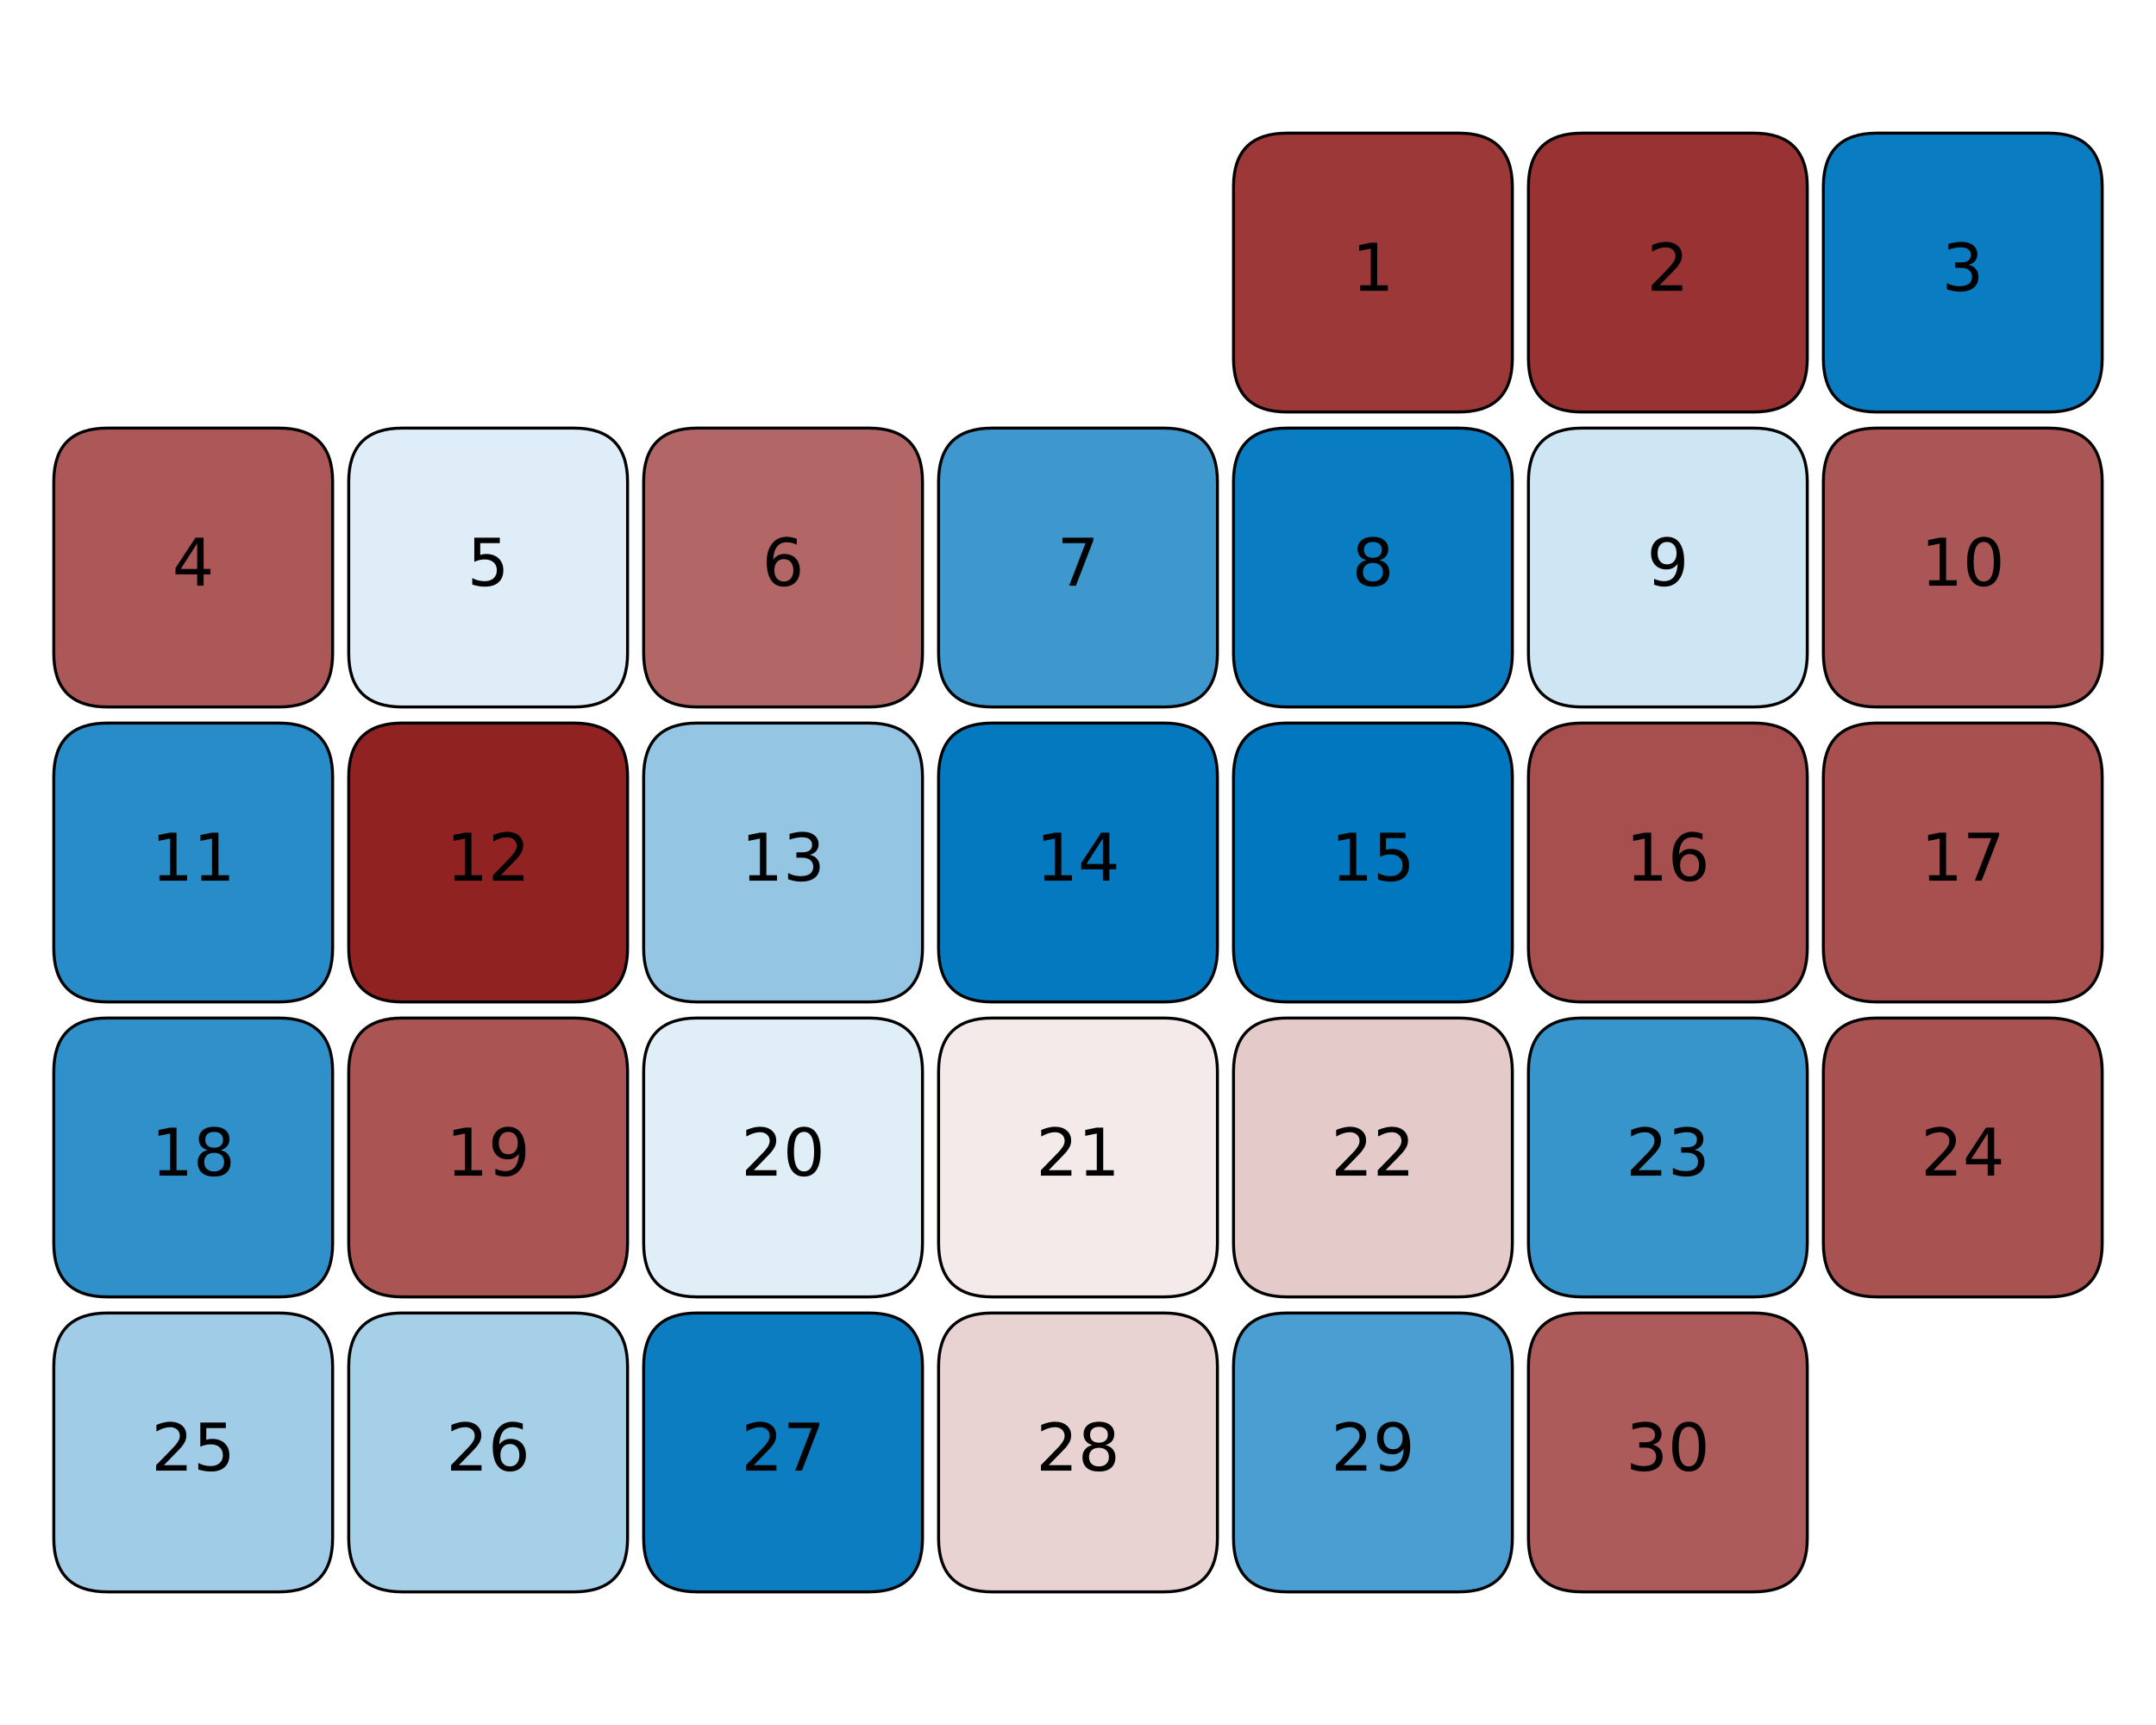
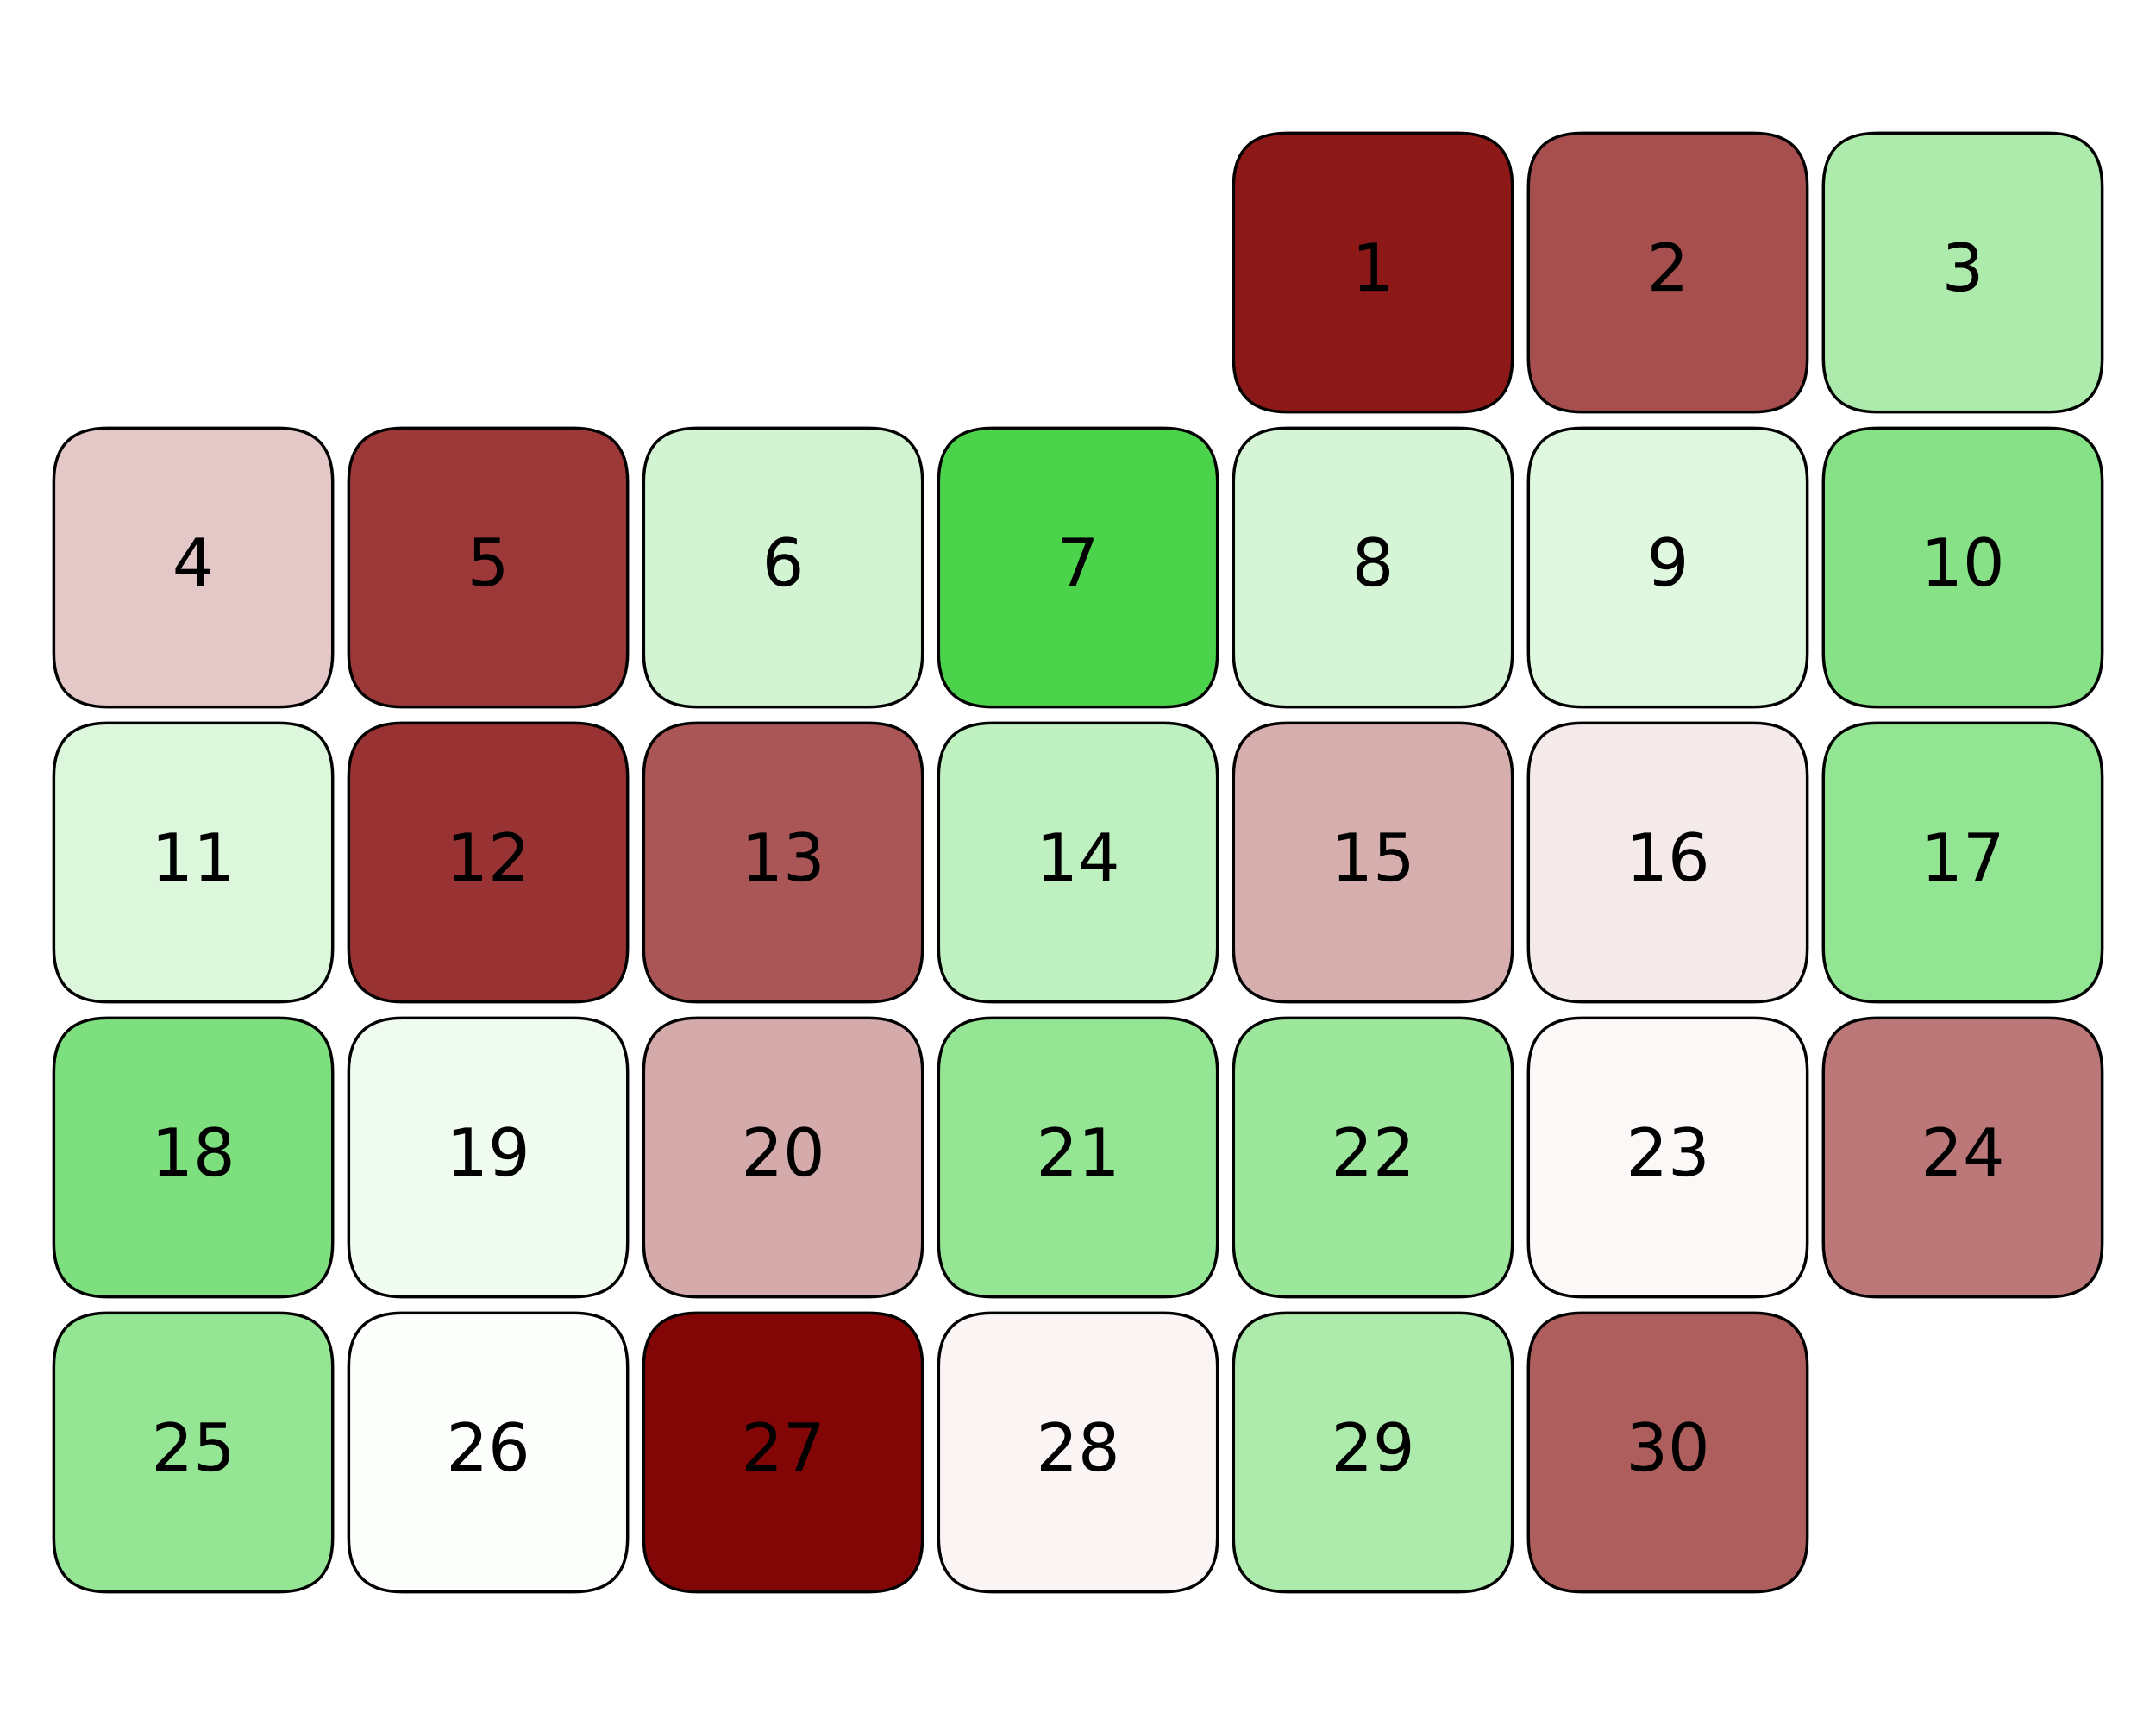
<svg xmlns="http://www.w3.org/2000/svg" xmlns:xlink="http://www.w3.org/1999/xlink" width="720pt" height="576pt" viewBox="0 0 720 576" version="1.1">
  <defs>
    <style type="text/css">*{stroke-linejoin: round; stroke-linecap: butt}</style>
  </defs>
  <g id="figure_1">
    <g id="patch_1">
      <path d="M 0 576  L 720 576  L 720 0  L 0 0  z " style="fill: #ffffff" />
    </g>
    <g id="axes_1">
      <g id="patch_2">
-         <path d="M 429.84 44.455  L 487.145 44.455  Q 505.052 44.455 505.052 62.363  L 505.052 119.668  Q 505.052 137.575 487.145 137.575  L 429.84 137.575  Q 411.932 137.575 411.932 119.668  L 411.932 62.363  Q 411.932 44.455 429.84 44.455  z " clip-path="url(#p3d28f62790)" style="fill: #9c3838; stroke: #000000; stroke-linejoin: miter" />
+         <path d="M 429.84 44.455  L 487.145 44.455  Q 505.052 44.455 505.052 62.363  L 505.052 119.668  Q 505.052 137.575 487.145 137.575  L 429.84 137.575  Q 411.932 137.575 411.932 119.668  L 411.932 62.363  Q 411.932 44.455 429.84 44.455  z " clip-path="url(#p6ce3f71c9a)" style="fill: #8c1818; stroke: #000000; stroke-linejoin: miter" />
      </g>
      <g id="patch_3">
-         <path d="M 528.332 44.455  L 585.637 44.455  Q 603.545 44.455 603.545 62.363  L 603.545 119.668  Q 603.545 137.575 585.637 137.575  L 528.332 137.575  Q 510.425 137.575 510.425 119.668  L 510.425 62.363  Q 510.425 44.455 528.332 44.455  z " clip-path="url(#p3d28f62790)" style="fill: #993232; stroke: #000000; stroke-linejoin: miter" />
+         <path d="M 528.332 44.455  L 585.637 44.455  Q 603.545 44.455 603.545 62.363  L 603.545 119.668  Q 603.545 137.575 585.637 137.575  L 528.332 137.575  Q 510.425 137.575 510.425 119.668  L 510.425 62.363  Q 510.425 44.455 528.332 44.455  z " clip-path="url(#p6ce3f71c9a)" style="fill: #a74e4e; stroke: #000000; stroke-linejoin: miter" />
      </g>
      <g id="patch_4">
-         <path d="M 626.825 44.455  L 684.129 44.455  Q 702.037 44.455 702.037 62.363  L 702.037 119.668  Q 702.037 137.575 684.129 137.575  L 626.825 137.575  Q 608.917 137.575 608.917 119.668  L 608.917 62.363  Q 608.917 44.455 626.825 44.455  z " clip-path="url(#p3d28f62790)" style="fill: #0a7cc1; stroke: #000000; stroke-linejoin: miter" />
+         <path d="M 626.825 44.455  L 684.129 44.455  Q 702.037 44.455 702.037 62.363  L 702.037 119.668  Q 702.037 137.575 684.129 137.575  L 626.825 137.575  Q 608.917 137.575 608.917 119.668  L 608.917 62.363  Q 608.917 44.455 626.825 44.455  z " clip-path="url(#p6ce3f71c9a)" style="fill: #acebac; stroke: #000000; stroke-linejoin: miter" />
      </g>
      <g id="patch_5">
-         <path d="M 35.871 142.948  L 93.175 142.948  Q 111.083 142.948 111.083 160.855  L 111.083 218.16  Q 111.083 236.068 93.175 236.068  L 35.871 236.068  Q 17.963 236.068 17.963 218.16  L 17.963 160.855  Q 17.963 142.948 35.871 142.948  z " clip-path="url(#p3d28f62790)" style="fill: #ac5858; stroke: #000000; stroke-linejoin: miter" />
+         <path d="M 35.871 142.948  L 93.175 142.948  Q 111.083 142.948 111.083 160.855  L 111.083 218.16  Q 111.083 236.068 93.175 236.068  L 35.871 236.068  Q 17.963 236.068 17.963 218.16  L 17.963 160.855  Q 17.963 142.948 35.871 142.948  z " clip-path="url(#p6ce3f71c9a)" style="fill: #e4c8c8; stroke: #000000; stroke-linejoin: miter" />
      </g>
      <g id="patch_6">
-         <path d="M 134.363 142.948  L 191.668 142.948  Q 209.575 142.948 209.575 160.855  L 209.575 218.16  Q 209.575 236.068 191.668 236.068  L 134.363 236.068  Q 116.455 236.068 116.455 218.16  L 116.455 160.855  Q 116.455 142.948 134.363 142.948  z " clip-path="url(#p3d28f62790)" style="fill: #deedf7; stroke: #000000; stroke-linejoin: miter" />
+         <path d="M 134.363 142.948  L 191.668 142.948  Q 209.575 142.948 209.575 160.855  L 209.575 218.16  Q 209.575 236.068 191.668 236.068  L 134.363 236.068  Q 116.455 236.068 116.455 218.16  L 116.455 160.855  Q 116.455 142.948 134.363 142.948  z " clip-path="url(#p6ce3f71c9a)" style="fill: #9c3838; stroke: #000000; stroke-linejoin: miter" />
      </g>
      <g id="patch_7">
-         <path d="M 232.855 142.948  L 290.16 142.948  Q 308.068 142.948 308.068 160.855  L 308.068 218.16  Q 308.068 236.068 290.16 236.068  L 232.855 236.068  Q 214.948 236.068 214.948 218.16  L 214.948 160.855  Q 214.948 142.948 232.855 142.948  z " clip-path="url(#p3d28f62790)" style="fill: #b36666; stroke: #000000; stroke-linejoin: miter" />
+         <path d="M 232.855 142.948  L 290.16 142.948  Q 308.068 142.948 308.068 160.855  L 308.068 218.16  Q 308.068 236.068 290.16 236.068  L 232.855 236.068  Q 214.948 236.068 214.948 218.16  L 214.948 160.855  Q 214.948 142.948 232.855 142.948  z " clip-path="url(#p6ce3f71c9a)" style="fill: #d3f4d3; stroke: #000000; stroke-linejoin: miter" />
      </g>
      <g id="patch_8">
-         <path d="M 331.348 142.948  L 388.652 142.948  Q 406.56 142.948 406.56 160.855  L 406.56 218.16  Q 406.56 236.068 388.652 236.068  L 331.348 236.068  Q 313.44 236.068 313.44 218.16  L 313.44 160.855  Q 313.44 142.948 331.348 142.948  z " clip-path="url(#p3d28f62790)" style="fill: #3e98ce; stroke: #000000; stroke-linejoin: miter" />
+         <path d="M 331.348 142.948  L 388.652 142.948  Q 406.56 142.948 406.56 160.855  L 406.56 218.16  Q 406.56 236.068 388.652 236.068  L 331.348 236.068  Q 313.44 236.068 313.44 218.16  L 313.44 160.855  Q 313.44 142.948 331.348 142.948  z " clip-path="url(#p6ce3f71c9a)" style="fill: #4cd34c; stroke: #000000; stroke-linejoin: miter" />
      </g>
      <g id="patch_9">
-         <path d="M 429.84 142.948  L 487.145 142.948  Q 505.052 142.948 505.052 160.855  L 505.052 218.16  Q 505.052 236.068 487.145 236.068  L 429.84 236.068  Q 411.932 236.068 411.932 218.16  L 411.932 160.855  Q 411.932 142.948 429.84 142.948  z " clip-path="url(#p3d28f62790)" style="fill: #0a7cc1; stroke: #000000; stroke-linejoin: miter" />
+         <path d="M 429.84 142.948  L 487.145 142.948  Q 505.052 142.948 505.052 160.855  L 505.052 218.16  Q 505.052 236.068 487.145 236.068  L 429.84 236.068  Q 411.932 236.068 411.932 218.16  L 411.932 160.855  Q 411.932 142.948 429.84 142.948  z " clip-path="url(#p6ce3f71c9a)" style="fill: #d6f5d6; stroke: #000000; stroke-linejoin: miter" />
      </g>
      <g id="patch_10">
-         <path d="M 528.332 142.948  L 585.637 142.948  Q 603.545 142.948 603.545 160.855  L 603.545 218.16  Q 603.545 236.068 585.637 236.068  L 528.332 236.068  Q 510.425 236.068 510.425 218.16  L 510.425 160.855  Q 510.425 142.948 528.332 142.948  z " clip-path="url(#p3d28f62790)" style="fill: #cee5f3; stroke: #000000; stroke-linejoin: miter" />
+         <path d="M 528.332 142.948  L 585.637 142.948  Q 603.545 142.948 603.545 160.855  L 603.545 218.16  Q 603.545 236.068 585.637 236.068  L 528.332 236.068  Q 510.425 236.068 510.425 218.16  L 510.425 160.855  Q 510.425 142.948 528.332 142.948  z " clip-path="url(#p6ce3f71c9a)" style="fill: #def7de; stroke: #000000; stroke-linejoin: miter" />
      </g>
      <g id="patch_11">
-         <path d="M 626.825 142.948  L 684.129 142.948  Q 702.037 142.948 702.037 160.855  L 702.037 218.16  Q 702.037 236.068 684.129 236.068  L 626.825 236.068  Q 608.917 236.068 608.917 218.16  L 608.917 160.855  Q 608.917 142.948 626.825 142.948  z " clip-path="url(#p3d28f62790)" style="fill: #ab5656; stroke: #000000; stroke-linejoin: miter" />
+         <path d="M 626.825 142.948  L 684.129 142.948  Q 702.037 142.948 702.037 160.855  L 702.037 218.16  Q 702.037 236.068 684.129 236.068  L 626.825 236.068  Q 608.917 236.068 608.917 218.16  L 608.917 160.855  Q 608.917 142.948 626.825 142.948  z " clip-path="url(#p6ce3f71c9a)" style="fill: #87e287; stroke: #000000; stroke-linejoin: miter" />
      </g>
      <g id="patch_12">
-         <path d="M 35.871 241.44  L 93.175 241.44  Q 111.083 241.44 111.083 259.348  L 111.083 316.652  Q 111.083 334.56 93.175 334.56  L 35.871 334.56  Q 17.963 334.56 17.963 316.652  L 17.963 259.348  Q 17.963 241.44 35.871 241.44  z " clip-path="url(#p3d28f62790)" style="fill: #288cc8; stroke: #000000; stroke-linejoin: miter" />
+         <path d="M 35.871 241.44  L 93.175 241.44  Q 111.083 241.44 111.083 259.348  L 111.083 316.652  Q 111.083 334.56 93.175 334.56  L 35.871 334.56  Q 17.963 334.56 17.963 316.652  L 17.963 259.348  Q 17.963 241.44 35.871 241.44  z " clip-path="url(#p6ce3f71c9a)" style="fill: #dcf7dc; stroke: #000000; stroke-linejoin: miter" />
      </g>
      <g id="patch_13">
-         <path d="M 134.363 241.44  L 191.668 241.44  Q 209.575 241.44 209.575 259.348  L 209.575 316.652  Q 209.575 334.56 191.668 334.56  L 134.363 334.56  Q 116.455 334.56 116.455 316.652  L 116.455 259.348  Q 116.455 241.44 134.363 241.44  z " clip-path="url(#p3d28f62790)" style="fill: #912222; stroke: #000000; stroke-linejoin: miter" />
+         <path d="M 134.363 241.44  L 191.668 241.44  Q 209.575 241.44 209.575 259.348  L 209.575 316.652  Q 209.575 334.56 191.668 334.56  L 134.363 334.56  Q 116.455 334.56 116.455 316.652  L 116.455 259.348  Q 116.455 241.44 134.363 241.44  z " clip-path="url(#p6ce3f71c9a)" style="fill: #993232; stroke: #000000; stroke-linejoin: miter" />
      </g>
      <g id="patch_14">
-         <path d="M 232.855 241.44  L 290.16 241.44  Q 308.068 241.44 308.068 259.348  L 308.068 316.652  Q 308.068 334.56 290.16 334.56  L 232.855 334.56  Q 214.948 334.56 214.948 316.652  L 214.948 259.348  Q 214.948 241.44 232.855 241.44  z " clip-path="url(#p3d28f62790)" style="fill: #94c6e4; stroke: #000000; stroke-linejoin: miter" />
+         <path d="M 232.855 241.44  L 290.16 241.44  Q 308.068 241.44 308.068 259.348  L 308.068 316.652  Q 308.068 334.56 290.16 334.56  L 232.855 334.56  Q 214.948 334.56 214.948 316.652  L 214.948 259.348  Q 214.948 241.44 232.855 241.44  z " clip-path="url(#p6ce3f71c9a)" style="fill: #ab5656; stroke: #000000; stroke-linejoin: miter" />
      </g>
      <g id="patch_15">
-         <path d="M 331.348 241.44  L 388.652 241.44  Q 406.56 241.44 406.56 259.348  L 406.56 316.652  Q 406.56 334.56 388.652 334.56  L 331.348 334.56  Q 313.44 334.56 313.44 316.652  L 313.44 259.348  Q 313.44 241.44 331.348 241.44  z " clip-path="url(#p3d28f62790)" style="fill: #0479bf; stroke: #000000; stroke-linejoin: miter" />
+         <path d="M 331.348 241.44  L 388.652 241.44  Q 406.56 241.44 406.56 259.348  L 406.56 316.652  Q 406.56 334.56 388.652 334.56  L 331.348 334.56  Q 313.44 334.56 313.44 316.652  L 313.44 259.348  Q 313.44 241.44 331.348 241.44  z " clip-path="url(#p6ce3f71c9a)" style="fill: #bff0bf; stroke: #000000; stroke-linejoin: miter" />
      </g>
      <g id="patch_16">
-         <path d="M 429.84 241.44  L 487.145 241.44  Q 505.052 241.44 505.052 259.348  L 505.052 316.652  Q 505.052 334.56 487.145 334.56  L 429.84 334.56  Q 411.932 334.56 411.932 316.652  L 411.932 259.348  Q 411.932 241.44 429.84 241.44  z " clip-path="url(#p3d28f62790)" style="fill: #0077be; stroke: #000000; stroke-linejoin: miter" />
+         <path d="M 429.84 241.44  L 487.145 241.44  Q 505.052 241.44 505.052 259.348  L 505.052 316.652  Q 505.052 334.56 487.145 334.56  L 429.84 334.56  Q 411.932 334.56 411.932 316.652  L 411.932 259.348  Q 411.932 241.44 429.84 241.44  z " clip-path="url(#p6ce3f71c9a)" style="fill: #d7aeae; stroke: #000000; stroke-linejoin: miter" />
      </g>
      <g id="patch_17">
-         <path d="M 528.332 241.44  L 585.637 241.44  Q 603.545 241.44 603.545 259.348  L 603.545 316.652  Q 603.545 334.56 585.637 334.56  L 528.332 334.56  Q 510.425 334.56 510.425 316.652  L 510.425 259.348  Q 510.425 241.44 528.332 241.44  z " clip-path="url(#p3d28f62790)" style="fill: #a74e4e; stroke: #000000; stroke-linejoin: miter" />
+         <path d="M 528.332 241.44  L 585.637 241.44  Q 603.545 241.44 603.545 259.348  L 603.545 316.652  Q 603.545 334.56 585.637 334.56  L 528.332 334.56  Q 510.425 334.56 510.425 316.652  L 510.425 259.348  Q 510.425 241.44 528.332 241.44  z " clip-path="url(#p6ce3f71c9a)" style="fill: #f5eaea; stroke: #000000; stroke-linejoin: miter" />
      </g>
      <g id="patch_18">
-         <path d="M 626.825 241.44  L 684.129 241.44  Q 702.037 241.44 702.037 259.348  L 702.037 316.652  Q 702.037 334.56 684.129 334.56  L 626.825 334.56  Q 608.917 334.56 608.917 316.652  L 608.917 259.348  Q 608.917 241.44 626.825 241.44  z " clip-path="url(#p3d28f62790)" style="fill: #a85050; stroke: #000000; stroke-linejoin: miter" />
+         <path d="M 626.825 241.44  L 684.129 241.44  Q 702.037 241.44 702.037 259.348  L 702.037 316.652  Q 702.037 334.56 684.129 334.56  L 626.825 334.56  Q 608.917 334.56 608.917 316.652  L 608.917 259.348  Q 608.917 241.44 626.825 241.44  z " clip-path="url(#p6ce3f71c9a)" style="fill: #92e592; stroke: #000000; stroke-linejoin: miter" />
      </g>
      <g id="patch_19">
-         <path d="M 35.871 339.932  L 93.175 339.932  Q 111.083 339.932 111.083 357.84  L 111.083 415.145  Q 111.083 433.052 93.175 433.052  L 35.871 433.052  Q 17.963 433.052 17.963 415.145  L 17.963 357.84  Q 17.963 339.932 35.871 339.932  z " clip-path="url(#p3d28f62790)" style="fill: #3091ca; stroke: #000000; stroke-linejoin: miter" />
+         <path d="M 35.871 339.932  L 93.175 339.932  Q 111.083 339.932 111.083 357.84  L 111.083 415.145  Q 111.083 433.052 93.175 433.052  L 35.871 433.052  Q 17.963 433.052 17.963 415.145  L 17.963 357.84  Q 17.963 339.932 35.871 339.932  z " clip-path="url(#p6ce3f71c9a)" style="fill: #7edf7e; stroke: #000000; stroke-linejoin: miter" />
      </g>
      <g id="patch_20">
-         <path d="M 134.363 339.932  L 191.668 339.932  Q 209.575 339.932 209.575 357.84  L 209.575 415.145  Q 209.575 433.052 191.668 433.052  L 134.363 433.052  Q 116.455 433.052 116.455 415.145  L 116.455 357.84  Q 116.455 339.932 134.363 339.932  z " clip-path="url(#p3d28f62790)" style="fill: #aa5454; stroke: #000000; stroke-linejoin: miter" />
+         <path d="M 134.363 339.932  L 191.668 339.932  Q 209.575 339.932 209.575 357.84  L 209.575 415.145  Q 209.575 433.052 191.668 433.052  L 134.363 433.052  Q 116.455 433.052 116.455 415.145  L 116.455 357.84  Q 116.455 339.932 134.363 339.932  z " clip-path="url(#p6ce3f71c9a)" style="fill: #f1fcf1; stroke: #000000; stroke-linejoin: miter" />
      </g>
      <g id="patch_21">
-         <path d="M 232.855 339.932  L 290.16 339.932  Q 308.068 339.932 308.068 357.84  L 308.068 415.145  Q 308.068 433.052 290.16 433.052  L 232.855 433.052  Q 214.948 433.052 214.948 415.145  L 214.948 357.84  Q 214.948 339.932 232.855 339.932  z " clip-path="url(#p3d28f62790)" style="fill: #e0eef7; stroke: #000000; stroke-linejoin: miter" />
+         <path d="M 232.855 339.932  L 290.16 339.932  Q 308.068 339.932 308.068 357.84  L 308.068 415.145  Q 308.068 433.052 290.16 433.052  L 232.855 433.052  Q 214.948 433.052 214.948 415.145  L 214.948 357.84  Q 214.948 339.932 232.855 339.932  z " clip-path="url(#p6ce3f71c9a)" style="fill: #d5aaaa; stroke: #000000; stroke-linejoin: miter" />
      </g>
      <g id="patch_22">
-         <path d="M 331.348 339.932  L 388.652 339.932  Q 406.56 339.932 406.56 357.84  L 406.56 415.145  Q 406.56 433.052 388.652 433.052  L 331.348 433.052  Q 313.44 433.052 313.44 415.145  L 313.44 357.84  Q 313.44 339.932 331.348 339.932  z " clip-path="url(#p3d28f62790)" style="fill: #f5eaea; stroke: #000000; stroke-linejoin: miter" />
+         <path d="M 331.348 339.932  L 388.652 339.932  Q 406.56 339.932 406.56 357.84  L 406.56 415.145  Q 406.56 433.052 388.652 433.052  L 331.348 433.052  Q 313.44 433.052 313.44 415.145  L 313.44 357.84  Q 313.44 339.932 331.348 339.932  z " clip-path="url(#p6ce3f71c9a)" style="fill: #94e594; stroke: #000000; stroke-linejoin: miter" />
      </g>
      <g id="patch_23">
-         <path d="M 429.84 339.932  L 487.145 339.932  Q 505.052 339.932 505.052 357.84  L 505.052 415.145  Q 505.052 433.052 487.145 433.052  L 429.84 433.052  Q 411.932 433.052 411.932 415.145  L 411.932 357.84  Q 411.932 339.932 429.84 339.932  z " clip-path="url(#p3d28f62790)" style="fill: #e5caca; stroke: #000000; stroke-linejoin: miter" />
+         <path d="M 429.84 339.932  L 487.145 339.932  Q 505.052 339.932 505.052 357.84  L 505.052 415.145  Q 505.052 433.052 487.145 433.052  L 429.84 433.052  Q 411.932 433.052 411.932 415.145  L 411.932 357.84  Q 411.932 339.932 429.84 339.932  z " clip-path="url(#p6ce3f71c9a)" style="fill: #9ce79c; stroke: #000000; stroke-linejoin: miter" />
      </g>
      <g id="patch_24">
-         <path d="M 528.332 339.932  L 585.637 339.932  Q 603.545 339.932 603.545 357.84  L 603.545 415.145  Q 603.545 433.052 585.637 433.052  L 528.332 433.052  Q 510.425 433.052 510.425 415.145  L 510.425 357.84  Q 510.425 339.932 528.332 339.932  z " clip-path="url(#p3d28f62790)" style="fill: #3895cc; stroke: #000000; stroke-linejoin: miter" />
+         <path d="M 528.332 339.932  L 585.637 339.932  Q 603.545 339.932 603.545 357.84  L 603.545 415.145  Q 603.545 433.052 585.637 433.052  L 528.332 433.052  Q 510.425 433.052 510.425 415.145  L 510.425 357.84  Q 510.425 339.932 528.332 339.932  z " clip-path="url(#p6ce3f71c9a)" style="fill: #fcf8f8; stroke: #000000; stroke-linejoin: miter" />
      </g>
      <g id="patch_25">
-         <path d="M 626.825 339.932  L 684.129 339.932  Q 702.037 339.932 702.037 357.84  L 702.037 415.145  Q 702.037 433.052 684.129 433.052  L 626.825 433.052  Q 608.917 433.052 608.917 415.145  L 608.917 357.84  Q 608.917 339.932 626.825 339.932  z " clip-path="url(#p3d28f62790)" style="fill: #a95252; stroke: #000000; stroke-linejoin: miter" />
+         <path d="M 626.825 339.932  L 684.129 339.932  Q 702.037 339.932 702.037 357.84  L 702.037 415.145  Q 702.037 433.052 684.129 433.052  L 626.825 433.052  Q 608.917 433.052 608.917 415.145  L 608.917 357.84  Q 608.917 339.932 626.825 339.932  z " clip-path="url(#p6ce3f71c9a)" style="fill: #bc7878; stroke: #000000; stroke-linejoin: miter" />
      </g>
      <g id="patch_26">
-         <path d="M 35.871 438.425  L 93.175 438.425  Q 111.083 438.425 111.083 456.332  L 111.083 513.637  Q 111.083 531.545 93.175 531.545  L 35.871 531.545  Q 17.963 531.545 17.963 513.637  L 17.963 456.332  Q 17.963 438.425 35.871 438.425  z " clip-path="url(#p3d28f62790)" style="fill: #a0cce7; stroke: #000000; stroke-linejoin: miter" />
+         <path d="M 35.871 438.425  L 93.175 438.425  Q 111.083 438.425 111.083 456.332  L 111.083 513.637  Q 111.083 531.545 93.175 531.545  L 35.871 531.545  Q 17.963 531.545 17.963 513.637  L 17.963 456.332  Q 17.963 438.425 35.871 438.425  z " clip-path="url(#p6ce3f71c9a)" style="fill: #94e594; stroke: #000000; stroke-linejoin: miter" />
      </g>
      <g id="patch_27">
-         <path d="M 134.363 438.425  L 191.668 438.425  Q 209.575 438.425 209.575 456.332  L 209.575 513.637  Q 209.575 531.545 191.668 531.545  L 134.363 531.545  Q 116.455 531.545 116.455 513.637  L 116.455 456.332  Q 116.455 438.425 134.363 438.425  z " clip-path="url(#p3d28f62790)" style="fill: #a6d0e8; stroke: #000000; stroke-linejoin: miter" />
+         <path d="M 134.363 438.425  L 191.668 438.425  Q 209.575 438.425 209.575 456.332  L 209.575 513.637  Q 209.575 531.545 191.668 531.545  L 134.363 531.545  Q 116.455 531.545 116.455 513.637  L 116.455 456.332  Q 116.455 438.425 134.363 438.425  z " clip-path="url(#p6ce3f71c9a)" style="fill: #fbfefb; stroke: #000000; stroke-linejoin: miter" />
      </g>
      <g id="patch_28">
-         <path d="M 232.855 438.425  L 290.16 438.425  Q 308.068 438.425 308.068 456.332  L 308.068 513.637  Q 308.068 531.545 290.16 531.545  L 232.855 531.545  Q 214.948 531.545 214.948 513.637  L 214.948 456.332  Q 214.948 438.425 232.855 438.425  z " clip-path="url(#p3d28f62790)" style="fill: #0c7dc1; stroke: #000000; stroke-linejoin: miter" />
+         <path d="M 232.855 438.425  L 290.16 438.425  Q 308.068 438.425 308.068 456.332  L 308.068 513.637  Q 308.068 531.545 290.16 531.545  L 232.855 531.545  Q 214.948 531.545 214.948 513.637  L 214.948 456.332  Q 214.948 438.425 232.855 438.425  z " clip-path="url(#p6ce3f71c9a)" style="fill: #830606; stroke: #000000; stroke-linejoin: miter" />
      </g>
      <g id="patch_29">
-         <path d="M 331.348 438.425  L 388.652 438.425  Q 406.56 438.425 406.56 456.332  L 406.56 513.637  Q 406.56 531.545 388.652 531.545  L 331.348 531.545  Q 313.44 531.545 313.44 513.637  L 313.44 456.332  Q 313.44 438.425 331.348 438.425  z " clip-path="url(#p3d28f62790)" style="fill: #e9d2d2; stroke: #000000; stroke-linejoin: miter" />
+         <path d="M 331.348 438.425  L 388.652 438.425  Q 406.56 438.425 406.56 456.332  L 406.56 513.637  Q 406.56 531.545 388.652 531.545  L 331.348 531.545  Q 313.44 531.545 313.44 513.637  L 313.44 456.332  Q 313.44 438.425 331.348 438.425  z " clip-path="url(#p6ce3f71c9a)" style="fill: #faf4f4; stroke: #000000; stroke-linejoin: miter" />
      </g>
      <g id="patch_30">
-         <path d="M 429.84 438.425  L 487.145 438.425  Q 505.052 438.425 505.052 456.332  L 505.052 513.637  Q 505.052 531.545 487.145 531.545  L 429.84 531.545  Q 411.932 531.545 411.932 513.637  L 411.932 456.332  Q 411.932 438.425 429.84 438.425  z " clip-path="url(#p3d28f62790)" style="fill: #4a9ed1; stroke: #000000; stroke-linejoin: miter" />
+         <path d="M 429.84 438.425  L 487.145 438.425  Q 505.052 438.425 505.052 456.332  L 505.052 513.637  Q 505.052 531.545 487.145 531.545  L 429.84 531.545  Q 411.932 531.545 411.932 513.637  L 411.932 456.332  Q 411.932 438.425 429.84 438.425  z " clip-path="url(#p6ce3f71c9a)" style="fill: #acebac; stroke: #000000; stroke-linejoin: miter" />
      </g>
      <g id="patch_31">
-         <path d="M 528.332 438.425  L 585.637 438.425  Q 603.545 438.425 603.545 456.332  L 603.545 513.637  Q 603.545 531.545 585.637 531.545  L 528.332 531.545  Q 510.425 531.545 510.425 513.637  L 510.425 456.332  Q 510.425 438.425 528.332 438.425  z " clip-path="url(#p3d28f62790)" style="fill: #ad5a5a; stroke: #000000; stroke-linejoin: miter" />
+         <path d="M 528.332 438.425  L 585.637 438.425  Q 603.545 438.425 603.545 456.332  L 603.545 513.637  Q 603.545 531.545 585.637 531.545  L 528.332 531.545  Q 510.425 531.545 510.425 513.637  L 510.425 456.332  Q 510.425 438.425 528.332 438.425  z " clip-path="url(#p6ce3f71c9a)" style="fill: #af5e5e; stroke: #000000; stroke-linejoin: miter" />
      </g>
      <g id="text_1">
        <g transform="translate(451.4936 97.08601) scale(0.22 -0.22)">
          <defs>
            <path id="DejaVuSans-31" d="M 794 531  L 1825 531  L 1825 4091  L 703 3866  L 703 4441  L 1819 4666  L 2450 4666  L 2450 531  L 3481 531  L 3481 0  L 794 0  L 794 531  z " transform="scale(0.015625)" />
          </defs>
          <use xlink:href="#DejaVuSans-31" />
        </g>
      </g>
      <g id="text_2">
        <g transform="translate(549.9859 97.08601) scale(0.22 -0.22)">
          <defs>
            <path id="DejaVuSans-32" d="M 1228 531  L 3431 531  L 3431 0  L 469 0  L 469 531  Q 828 903 1448 1529  Q 2069 2156 2228 2338  Q 2531 2678 2651 2914  Q 2772 3150 2772 3378  Q 2772 3750 2511 3984  Q 2250 4219 1831 4219  Q 1534 4219 1204 4116  Q 875 4013 500 3803  L 500 4441  Q 881 4594 1212 4672  Q 1544 4750 1819 4750  Q 2544 4750 2975 4387  Q 3406 4025 3406 3419  Q 3406 3131 3298 2873  Q 3191 2616 2906 2266  Q 2828 2175 2409 1742  Q 1991 1309 1228 531  z " transform="scale(0.015625)" />
          </defs>
          <use xlink:href="#DejaVuSans-32" />
        </g>
      </g>
      <g id="text_3">
        <g transform="translate(648.4782 97.08601) scale(0.22 -0.22)">
          <defs>
            <path id="DejaVuSans-33" d="M 2597 2516  Q 3050 2419 3304 2112  Q 3559 1806 3559 1356  Q 3559 666 3084 287  Q 2609 -91 1734 -91  Q 1441 -91 1130 -33  Q 819 25 488 141  L 488 750  Q 750 597 1062 519  Q 1375 441 1716 441  Q 2309 441 2620 675  Q 2931 909 2931 1356  Q 2931 1769 2642 2001  Q 2353 2234 1838 2234  L 1294 2234  L 1294 2753  L 1863 2753  Q 2328 2753 2575 2939  Q 2822 3125 2822 3475  Q 2822 3834 2567 4026  Q 2313 4219 1838 4219  Q 1578 4219 1281 4162  Q 984 4106 628 3988  L 628 4550  Q 988 4650 1302 4700  Q 1616 4750 1894 4750  Q 2613 4750 3031 4423  Q 3450 4097 3450 3541  Q 3450 3153 3228 2886  Q 3006 2619 2597 2516  z " transform="scale(0.015625)" />
          </defs>
          <use xlink:href="#DejaVuSans-33" />
        </g>
      </g>
      <g id="text_4">
        <g transform="translate(57.52433 195.5783) scale(0.22 -0.22)">
          <defs>
            <path id="DejaVuSans-34" d="M 2419 4116  L 825 1625  L 2419 1625  L 2419 4116  z M 2253 4666  L 3047 4666  L 3047 1625  L 3713 1625  L 3713 1100  L 3047 1100  L 3047 0  L 2419 0  L 2419 1100  L 313 1100  L 313 1709  L 2253 4666  z " transform="scale(0.015625)" />
          </defs>
          <use xlink:href="#DejaVuSans-34" />
        </g>
      </g>
      <g id="text_5">
        <g transform="translate(156.0166 195.5783) scale(0.22 -0.22)">
          <defs>
            <path id="DejaVuSans-35" d="M 691 4666  L 3169 4666  L 3169 4134  L 1269 4134  L 1269 2991  Q 1406 3038 1543 3061  Q 1681 3084 1819 3084  Q 2600 3084 3056 2656  Q 3513 2228 3513 1497  Q 3513 744 3044 326  Q 2575 -91 1722 -91  Q 1428 -91 1123 -41  Q 819 9 494 109  L 494 744  Q 775 591 1075 516  Q 1375 441 1709 441  Q 2250 441 2565 725  Q 2881 1009 2881 1497  Q 2881 1984 2565 2268  Q 2250 2553 1709 2553  Q 1456 2553 1204 2497  Q 953 2441 691 2322  L 691 4666  z " transform="scale(0.015625)" />
          </defs>
          <use xlink:href="#DejaVuSans-35" />
        </g>
      </g>
      <g id="text_6">
        <g transform="translate(254.5089 195.5783) scale(0.22 -0.22)">
          <defs>
            <path id="DejaVuSans-36" d="M 2113 2584  Q 1688 2584 1439 2293  Q 1191 2003 1191 1497  Q 1191 994 1439 701  Q 1688 409 2113 409  Q 2538 409 2786 701  Q 3034 994 3034 1497  Q 3034 2003 2786 2293  Q 2538 2584 2113 2584  z M 3366 4563  L 3366 3988  Q 3128 4100 2886 4159  Q 2644 4219 2406 4219  Q 1781 4219 1451 3797  Q 1122 3375 1075 2522  Q 1259 2794 1537 2939  Q 1816 3084 2150 3084  Q 2853 3084 3261 2657  Q 3669 2231 3669 1497  Q 3669 778 3244 343  Q 2819 -91 2113 -91  Q 1303 -91 875 529  Q 447 1150 447 2328  Q 447 3434 972 4092  Q 1497 4750 2381 4750  Q 2619 4750 2861 4703  Q 3103 4656 3366 4563  z " transform="scale(0.015625)" />
          </defs>
          <use xlink:href="#DejaVuSans-36" />
        </g>
      </g>
      <g id="text_7">
        <g transform="translate(353.0013 195.5783) scale(0.22 -0.22)">
          <defs>
            <path id="DejaVuSans-37" d="M 525 4666  L 3525 4666  L 3525 4397  L 1831 0  L 1172 0  L 2766 4134  L 525 4134  L 525 4666  z " transform="scale(0.015625)" />
          </defs>
          <use xlink:href="#DejaVuSans-37" />
        </g>
      </g>
      <g id="text_8">
        <g transform="translate(451.4936 195.5783) scale(0.22 -0.22)">
          <defs>
            <path id="DejaVuSans-38" d="M 2034 2216  Q 1584 2216 1326 1975  Q 1069 1734 1069 1313  Q 1069 891 1326 650  Q 1584 409 2034 409  Q 2484 409 2743 651  Q 3003 894 3003 1313  Q 3003 1734 2745 1975  Q 2488 2216 2034 2216  z M 1403 2484  Q 997 2584 770 2862  Q 544 3141 544 3541  Q 544 4100 942 4425  Q 1341 4750 2034 4750  Q 2731 4750 3128 4425  Q 3525 4100 3525 3541  Q 3525 3141 3298 2862  Q 3072 2584 2669 2484  Q 3125 2378 3379 2068  Q 3634 1759 3634 1313  Q 3634 634 3220 271  Q 2806 -91 2034 -91  Q 1263 -91 848 271  Q 434 634 434 1313  Q 434 1759 690 2068  Q 947 2378 1403 2484  z M 1172 3481  Q 1172 3119 1398 2916  Q 1625 2713 2034 2713  Q 2441 2713 2670 2916  Q 2900 3119 2900 3481  Q 2900 3844 2670 4047  Q 2441 4250 2034 4250  Q 1625 4250 1398 4047  Q 1172 3844 1172 3481  z " transform="scale(0.015625)" />
          </defs>
          <use xlink:href="#DejaVuSans-38" />
        </g>
      </g>
      <g id="text_9">
        <g transform="translate(549.9859 195.5783) scale(0.22 -0.22)">
          <defs>
            <path id="DejaVuSans-39" d="M 703 97  L 703 672  Q 941 559 1184 500  Q 1428 441 1663 441  Q 2288 441 2617 861  Q 2947 1281 2994 2138  Q 2813 1869 2534 1725  Q 2256 1581 1919 1581  Q 1219 1581 811 2004  Q 403 2428 403 3163  Q 403 3881 828 4315  Q 1253 4750 1959 4750  Q 2769 4750 3195 4129  Q 3622 3509 3622 2328  Q 3622 1225 3098 567  Q 2575 -91 1691 -91  Q 1453 -91 1209 -44  Q 966 3 703 97  z M 1959 2075  Q 2384 2075 2632 2365  Q 2881 2656 2881 3163  Q 2881 3666 2632 3958  Q 2384 4250 1959 4250  Q 1534 4250 1286 3958  Q 1038 3666 1038 3163  Q 1038 2656 1286 2365  Q 1534 2075 1959 2075  z " transform="scale(0.015625)" />
          </defs>
          <use xlink:href="#DejaVuSans-39" />
        </g>
      </g>
      <g id="text_10">
        <g transform="translate(641.4794 195.5783) scale(0.22 -0.22)">
          <defs>
            <path id="DejaVuSans-30" d="M 2034 4250  Q 1547 4250 1301 3770  Q 1056 3291 1056 2328  Q 1056 1369 1301 889  Q 1547 409 2034 409  Q 2525 409 2770 889  Q 3016 1369 3016 2328  Q 3016 3291 2770 3770  Q 2525 4250 2034 4250  z M 2034 4750  Q 2819 4750 3233 4129  Q 3647 3509 3647 2328  Q 3647 1150 3233 529  Q 2819 -91 2034 -91  Q 1250 -91 836 529  Q 422 1150 422 2328  Q 422 3509 836 4129  Q 1250 4750 2034 4750  z " transform="scale(0.015625)" />
          </defs>
          <use xlink:href="#DejaVuSans-31" />
          <use xlink:href="#DejaVuSans-30" x="63.623" />
        </g>
      </g>
      <g id="text_11">
        <g transform="translate(50.52558 294.0706) scale(0.22 -0.22)">
          <use xlink:href="#DejaVuSans-31" />
          <use xlink:href="#DejaVuSans-31" x="63.623" />
        </g>
      </g>
      <g id="text_12">
        <g transform="translate(149.0179 294.0706) scale(0.22 -0.22)">
          <use xlink:href="#DejaVuSans-31" />
          <use xlink:href="#DejaVuSans-32" x="63.623" />
        </g>
      </g>
      <g id="text_13">
        <g transform="translate(247.5102 294.0706) scale(0.22 -0.22)">
          <use xlink:href="#DejaVuSans-31" />
          <use xlink:href="#DejaVuSans-33" x="63.623" />
        </g>
      </g>
      <g id="text_14">
        <g transform="translate(346.0025 294.0706) scale(0.22 -0.22)">
          <use xlink:href="#DejaVuSans-31" />
          <use xlink:href="#DejaVuSans-34" x="63.623" />
        </g>
      </g>
      <g id="text_15">
        <g transform="translate(444.4948 294.0706) scale(0.22 -0.22)">
          <use xlink:href="#DejaVuSans-31" />
          <use xlink:href="#DejaVuSans-35" x="63.623" />
        </g>
      </g>
      <g id="text_16">
        <g transform="translate(542.9871 294.0706) scale(0.22 -0.22)">
          <use xlink:href="#DejaVuSans-31" />
          <use xlink:href="#DejaVuSans-36" x="63.623" />
        </g>
      </g>
      <g id="text_17">
        <g transform="translate(641.4794 294.0706) scale(0.22 -0.22)">
          <use xlink:href="#DejaVuSans-31" />
          <use xlink:href="#DejaVuSans-37" x="63.623" />
        </g>
      </g>
      <g id="text_18">
        <g transform="translate(50.52558 392.5629) scale(0.22 -0.22)">
          <use xlink:href="#DejaVuSans-31" />
          <use xlink:href="#DejaVuSans-38" x="63.623" />
        </g>
      </g>
      <g id="text_19">
        <g transform="translate(149.0179 392.5629) scale(0.22 -0.22)">
          <use xlink:href="#DejaVuSans-31" />
          <use xlink:href="#DejaVuSans-39" x="63.623" />
        </g>
      </g>
      <g id="text_20">
        <g transform="translate(247.5102 392.5629) scale(0.22 -0.22)">
          <use xlink:href="#DejaVuSans-32" />
          <use xlink:href="#DejaVuSans-30" x="63.623" />
        </g>
      </g>
      <g id="text_21">
        <g transform="translate(346.0025 392.5629) scale(0.22 -0.22)">
          <use xlink:href="#DejaVuSans-32" />
          <use xlink:href="#DejaVuSans-31" x="63.623" />
        </g>
      </g>
      <g id="text_22">
        <g transform="translate(444.4948 392.5629) scale(0.22 -0.22)">
          <use xlink:href="#DejaVuSans-32" />
          <use xlink:href="#DejaVuSans-32" x="63.623" />
        </g>
      </g>
      <g id="text_23">
        <g transform="translate(542.9871 392.5629) scale(0.22 -0.22)">
          <use xlink:href="#DejaVuSans-32" />
          <use xlink:href="#DejaVuSans-33" x="63.623" />
        </g>
      </g>
      <g id="text_24">
        <g transform="translate(641.4794 392.5629) scale(0.22 -0.22)">
          <use xlink:href="#DejaVuSans-32" />
          <use xlink:href="#DejaVuSans-34" x="63.623" />
        </g>
      </g>
      <g id="text_25">
        <g transform="translate(50.52558 491.0552) scale(0.22 -0.22)">
          <use xlink:href="#DejaVuSans-32" />
          <use xlink:href="#DejaVuSans-35" x="63.623" />
        </g>
      </g>
      <g id="text_26">
        <g transform="translate(149.0179 491.0552) scale(0.22 -0.22)">
          <use xlink:href="#DejaVuSans-32" />
          <use xlink:href="#DejaVuSans-36" x="63.623" />
        </g>
      </g>
      <g id="text_27">
        <g transform="translate(247.5102 491.0552) scale(0.22 -0.22)">
          <use xlink:href="#DejaVuSans-32" />
          <use xlink:href="#DejaVuSans-37" x="63.623" />
        </g>
      </g>
      <g id="text_28">
        <g transform="translate(346.0025 491.0552) scale(0.22 -0.22)">
          <use xlink:href="#DejaVuSans-32" />
          <use xlink:href="#DejaVuSans-38" x="63.623" />
        </g>
      </g>
      <g id="text_29">
        <g transform="translate(444.4948 491.0552) scale(0.22 -0.22)">
          <use xlink:href="#DejaVuSans-32" />
          <use xlink:href="#DejaVuSans-39" x="63.623" />
        </g>
      </g>
      <g id="text_30">
        <g transform="translate(542.9871 491.0552) scale(0.22 -0.22)">
          <use xlink:href="#DejaVuSans-33" />
          <use xlink:href="#DejaVuSans-30" x="63.623" />
        </g>
      </g>
    </g>
  </g>
  <defs>
-     <clipPath id="p3d28f62790">
+     <clipPath id="p6ce3f71c9a">
      <rect x="10.8" y="37.292" width="698.4" height="501.415" />
    </clipPath>
  </defs>
</svg>
